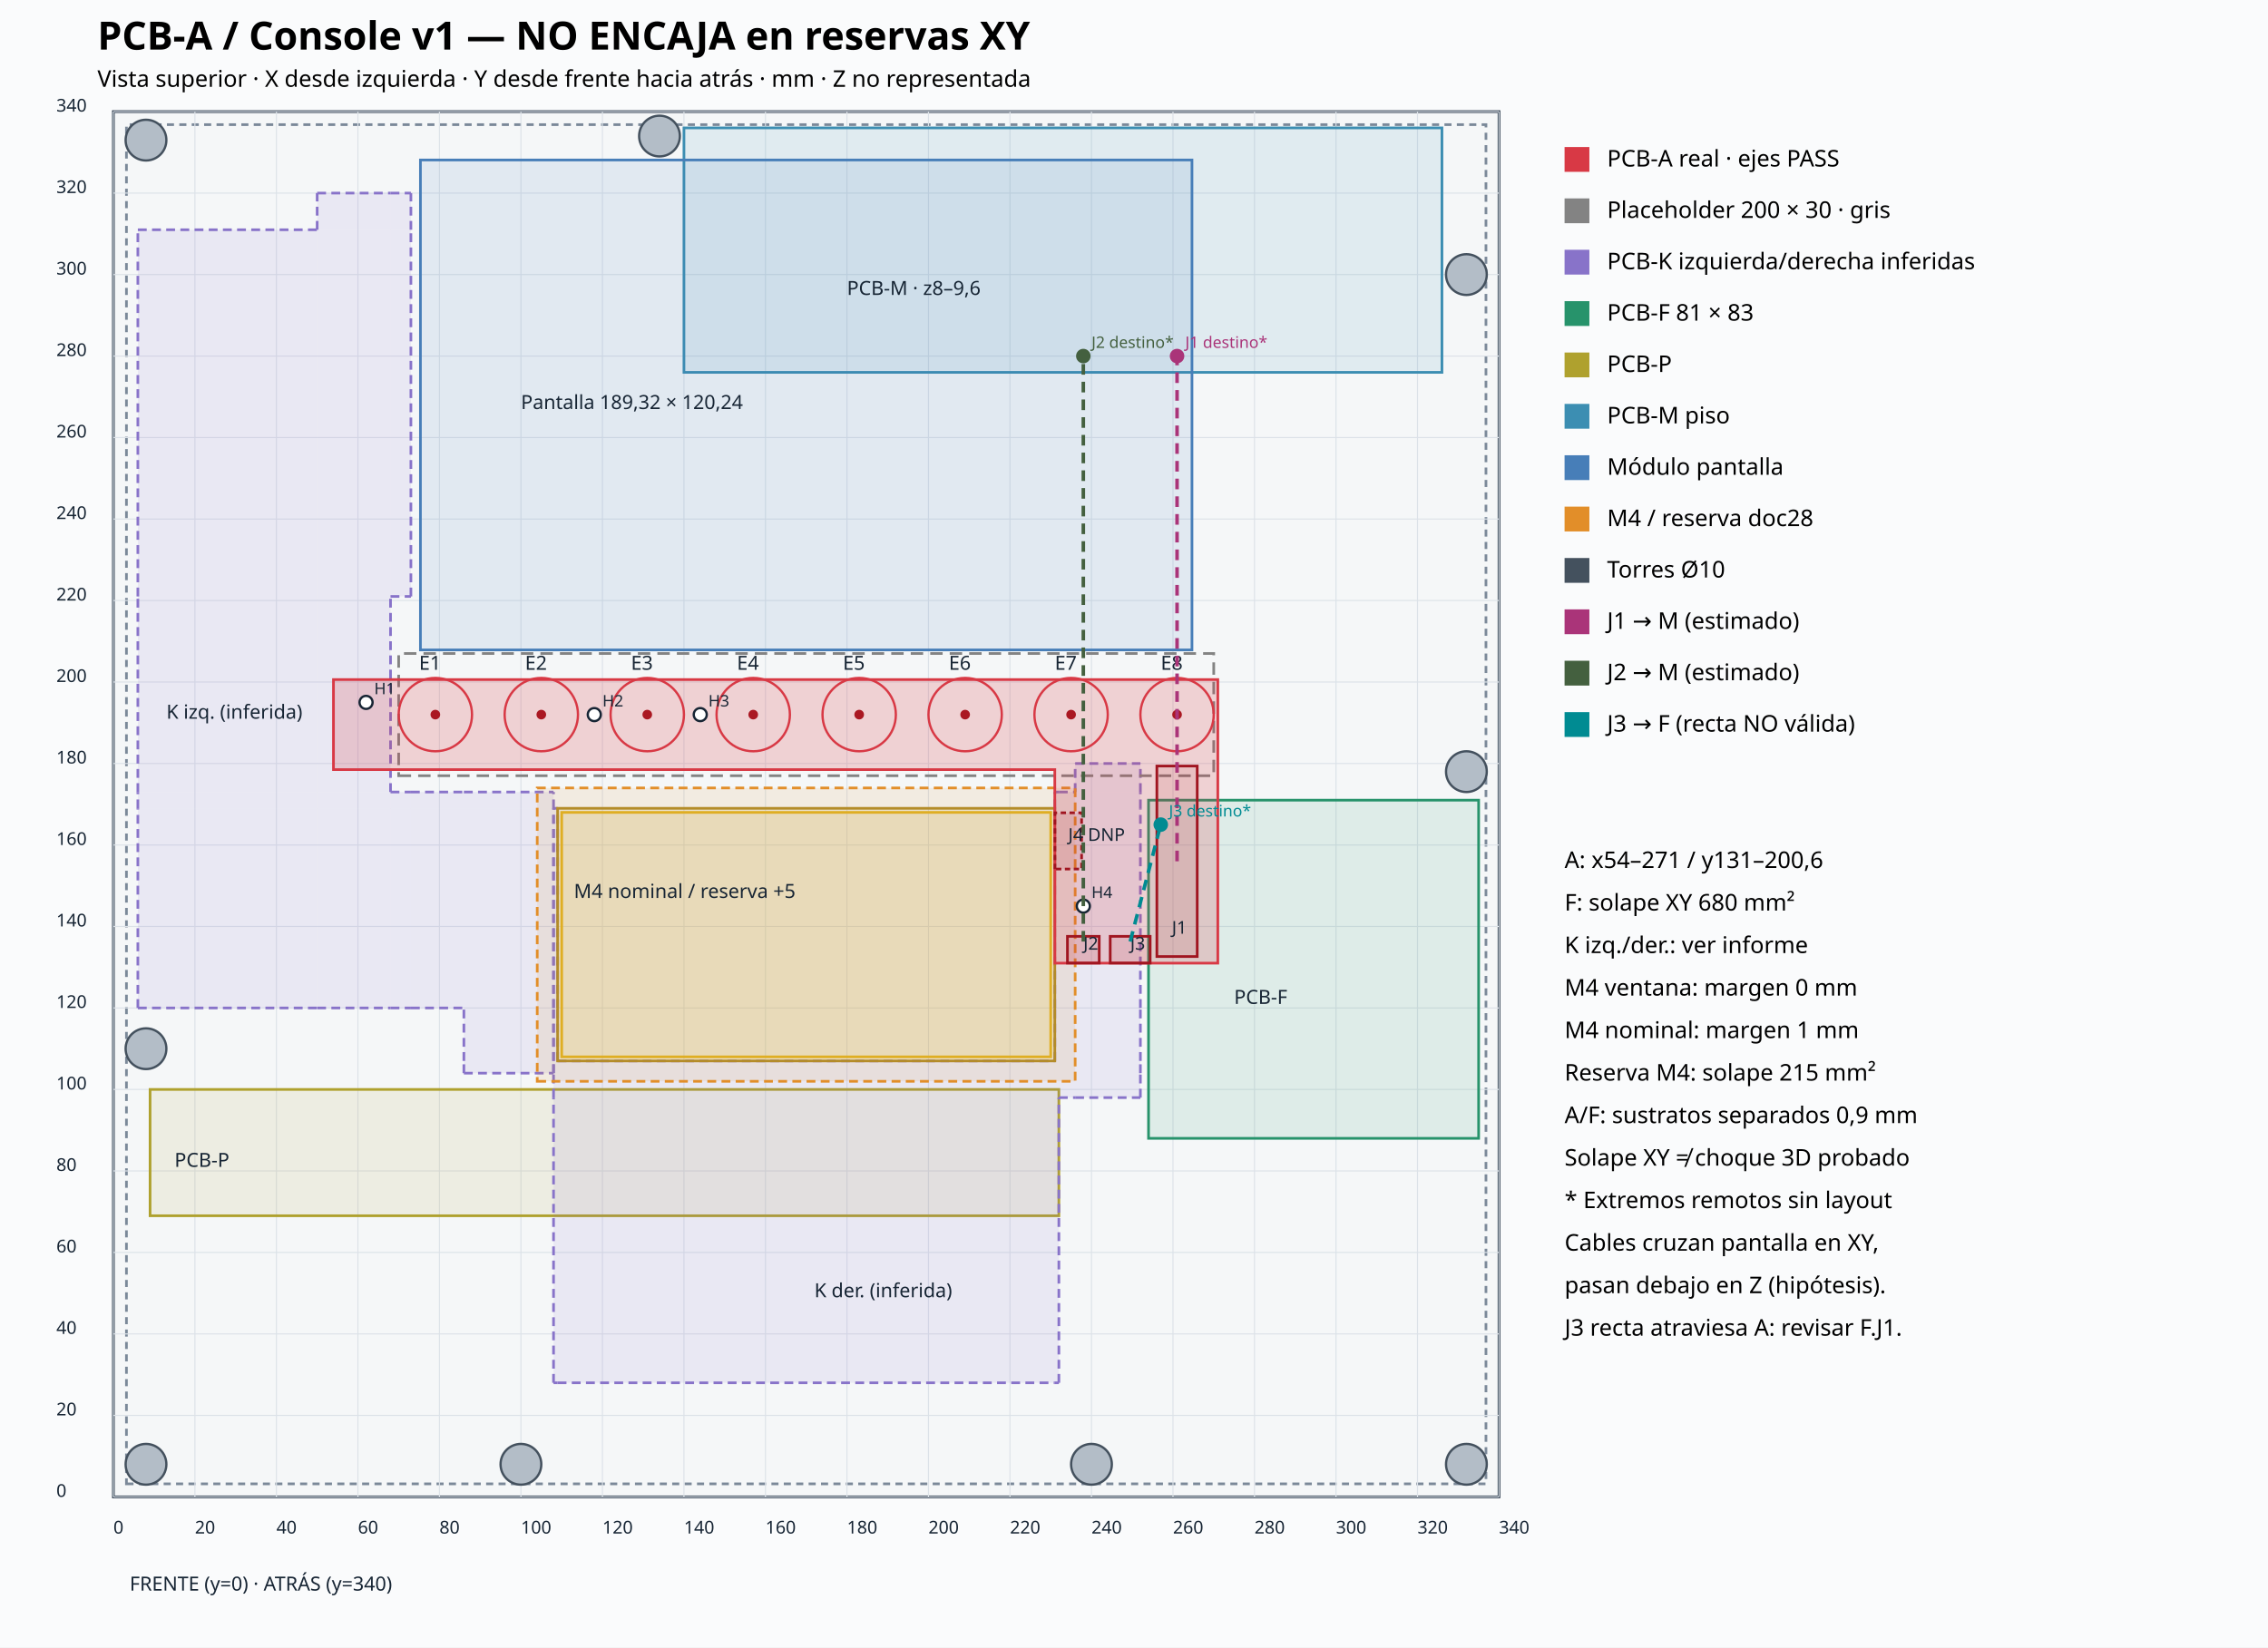
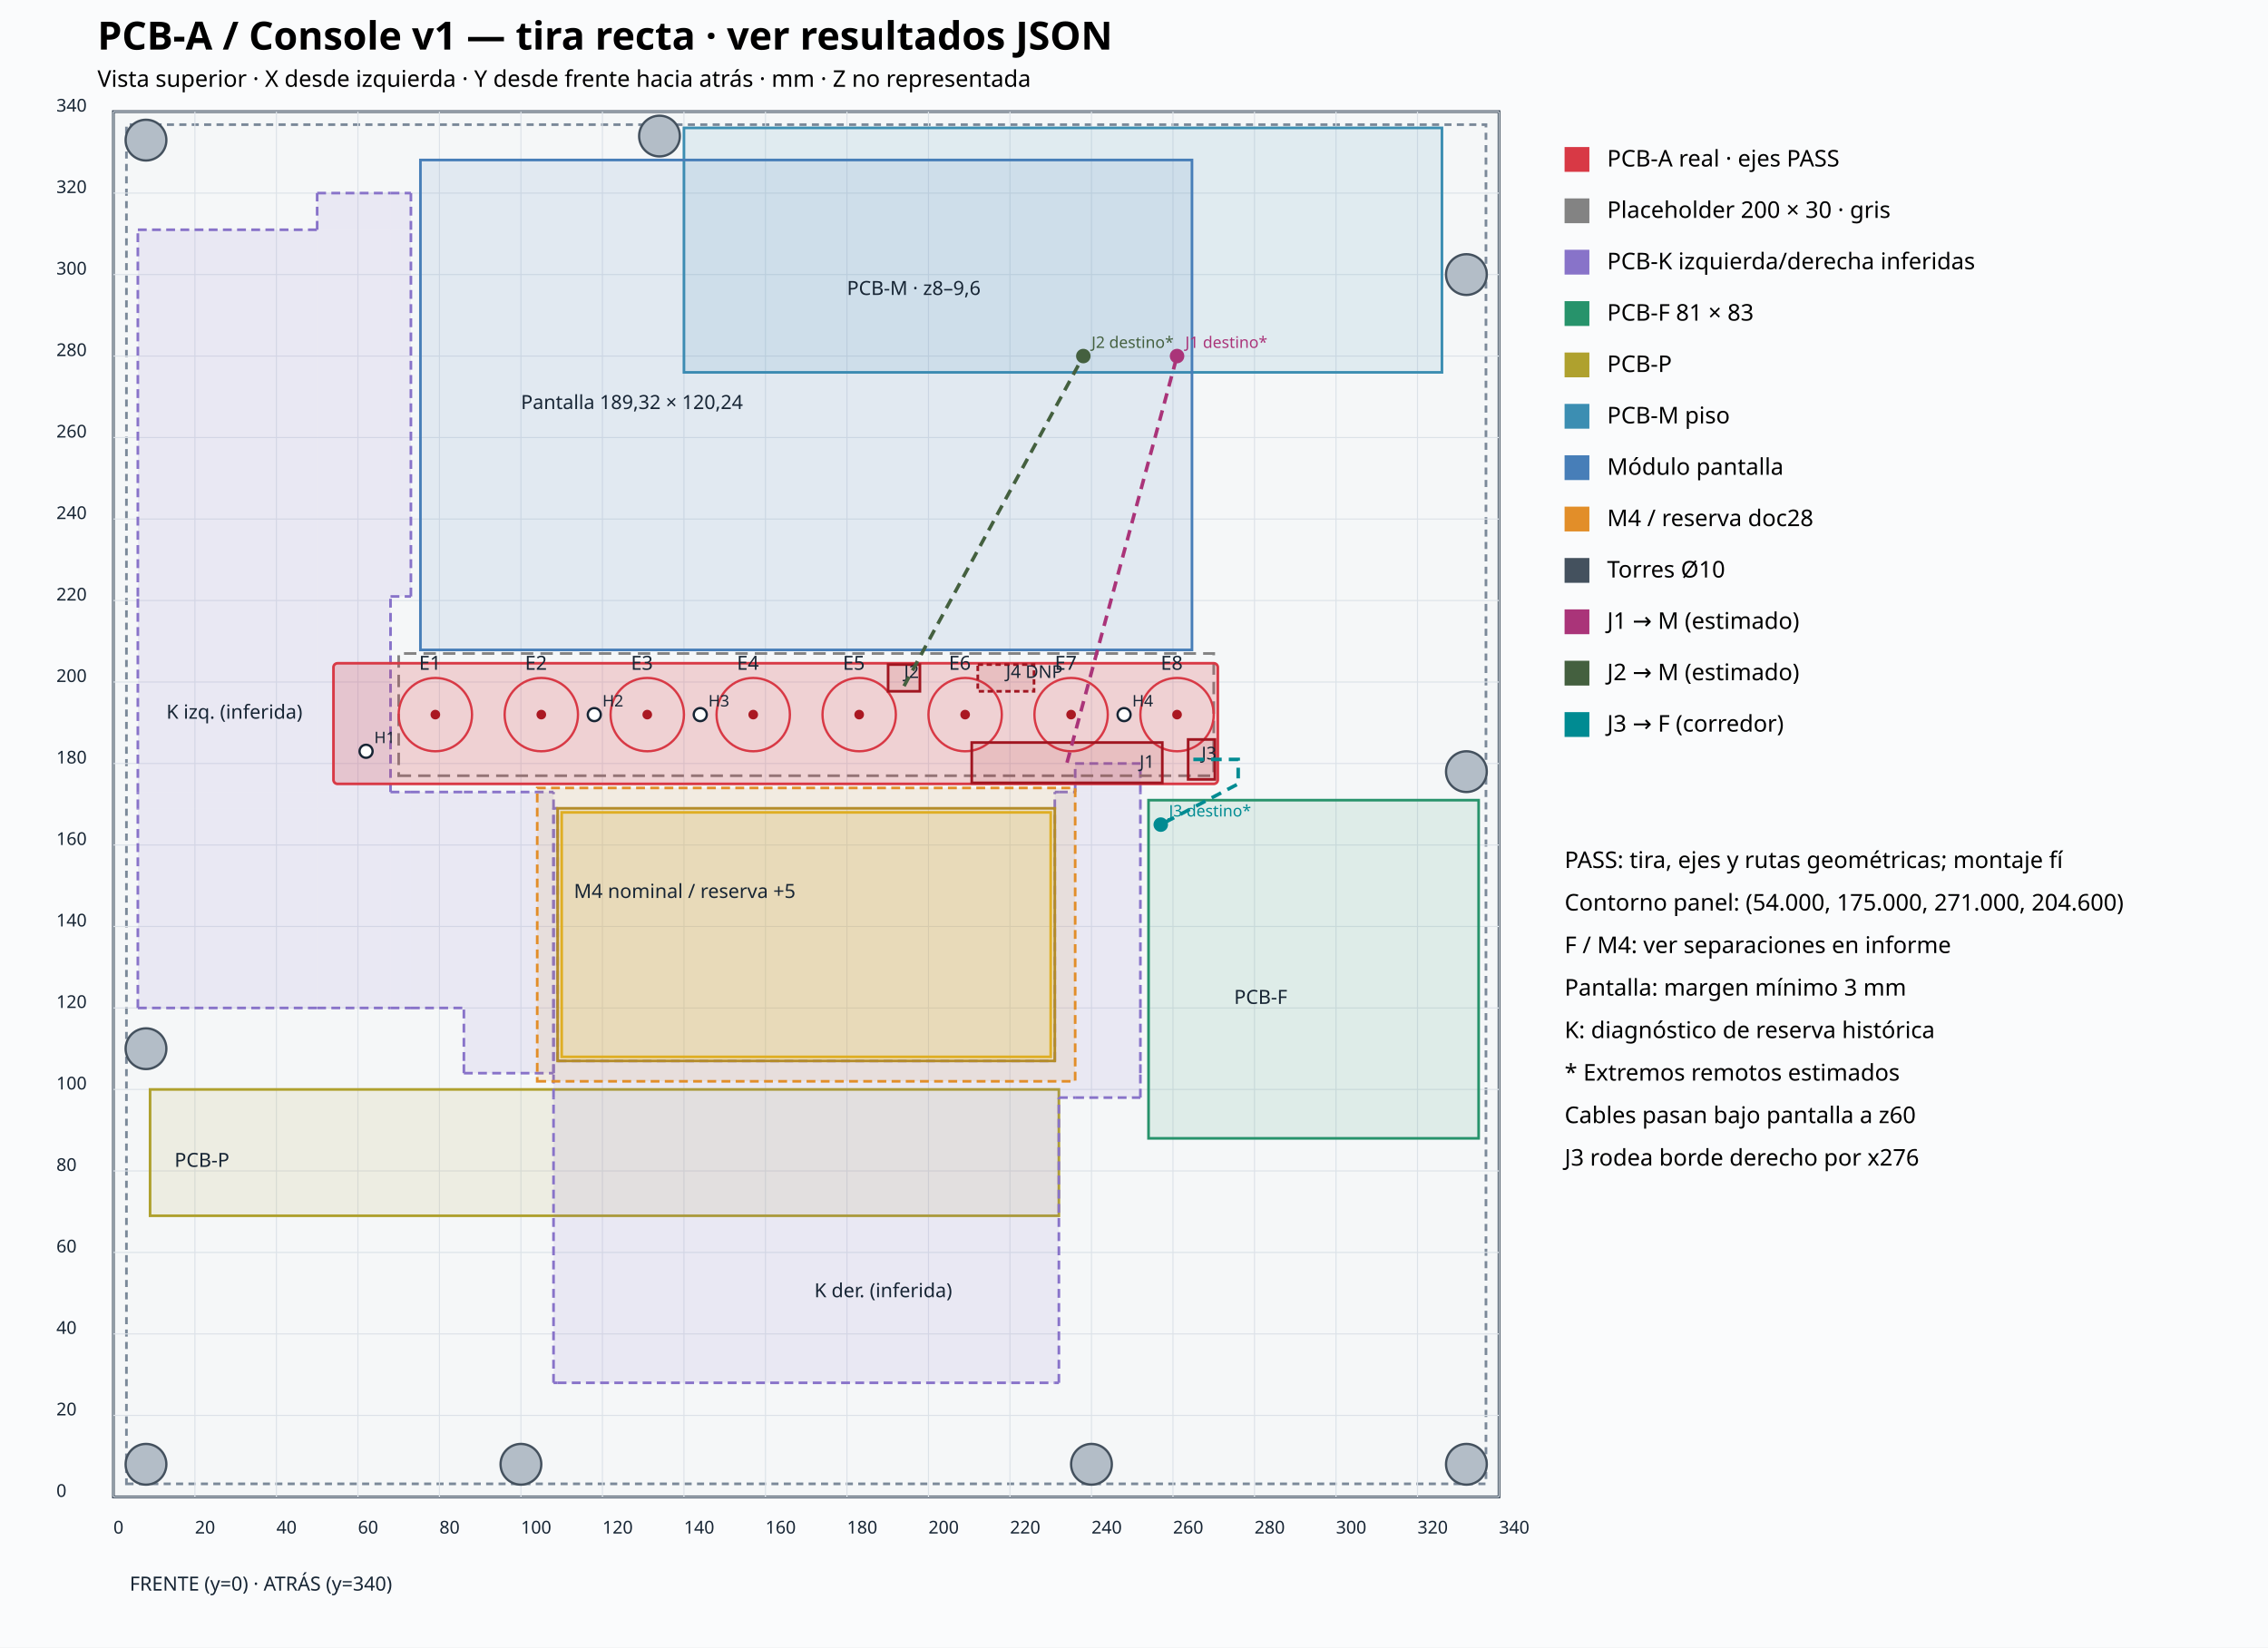
<svg xmlns="http://www.w3.org/2000/svg" width="1280" height="930" viewBox="0 0 1280 930">
  <rect width="1280" height="930" fill="#fafbfc" />
-   <text x="55" y="28" font-family="sans-serif" font-size="22" font-weight="bold">PCB-A / Console v1 — NO ENCAJA en reservas XY</text>
+   <text x="55" y="28" font-family="sans-serif" font-size="22" font-weight="bold">PCB-A / Console v1 — tira recta · ver resultados JSON</text>
  <text x="55" y="49" font-family="sans-serif" font-size="13">Vista superior · X desde izquierda · Y desde frente hacia atrás · mm · Z no representada</text>
  <g font-family="sans-serif">
    <polygon points="64.00,845.00 846.00,845.00 846.00,63.00 64.00,63.00" fill="#283749" fill-opacity="0.02" stroke="#283749" stroke-width="1.5" stroke-dasharray="" />
    <polygon points="71.36,837.64 838.64,837.64 838.64,70.36 71.36,70.36" fill="#7b8999" fill-opacity="0" stroke="#7b8999" stroke-width="1.5" stroke-dasharray="4 3" />
    <path d="M64.0,845.0 L64.0,63 M64.0,845.0 L846,845.0" fill="none" stroke="#dce2e8" stroke-width="0.6" />
    <text x="64.00" y="865.70" font-size="10" fill="#172534">0</text>
    <text x="31.80" y="845.00" font-size="10" fill="#172534">0</text>
    <path d="M110.0,845.0 L110.0,63 M64.0,799.0 L846,799.0" fill="none" stroke="#dce2e8" stroke-width="0.6" />
    <text x="110.00" y="865.70" font-size="10" fill="#172534">20</text>
    <text x="31.80" y="799.00" font-size="10" fill="#172534">20</text>
    <path d="M156.0,845.0 L156.0,63 M64.0,753.0 L846,753.0" fill="none" stroke="#dce2e8" stroke-width="0.6" />
    <text x="156.00" y="865.70" font-size="10" fill="#172534">40</text>
    <text x="31.80" y="753.00" font-size="10" fill="#172534">40</text>
    <path d="M202.0,845.0 L202.0,63 M64.0,707.0 L846,707.0" fill="none" stroke="#dce2e8" stroke-width="0.6" />
    <text x="202.00" y="865.70" font-size="10" fill="#172534">60</text>
    <text x="31.80" y="707.00" font-size="10" fill="#172534">60</text>
    <path d="M248.0,845.0 L248.0,63 M64.0,661.0 L846,661.0" fill="none" stroke="#dce2e8" stroke-width="0.6" />
    <text x="248.00" y="865.70" font-size="10" fill="#172534">80</text>
    <text x="31.80" y="661.00" font-size="10" fill="#172534">80</text>
    <path d="M294.0,845.0 L294.0,63 M64.0,615.0 L846,615.0" fill="none" stroke="#dce2e8" stroke-width="0.6" />
    <text x="294.00" y="865.70" font-size="10" fill="#172534">100</text>
    <text x="31.80" y="615.00" font-size="10" fill="#172534">100</text>
    <path d="M340.0,845.0 L340.0,63 M64.0,569.0 L846,569.0" fill="none" stroke="#dce2e8" stroke-width="0.6" />
    <text x="340.00" y="865.70" font-size="10" fill="#172534">120</text>
    <text x="31.80" y="569.00" font-size="10" fill="#172534">120</text>
    <path d="M386.0,845.0 L386.0,63 M64.0,523.0 L846,523.0" fill="none" stroke="#dce2e8" stroke-width="0.6" />
    <text x="386.00" y="865.70" font-size="10" fill="#172534">140</text>
    <text x="31.80" y="523.00" font-size="10" fill="#172534">140</text>
    <path d="M432.0,845.0 L432.0,63 M64.0,477.0 L846,477.0" fill="none" stroke="#dce2e8" stroke-width="0.6" />
    <text x="432.00" y="865.70" font-size="10" fill="#172534">160</text>
    <text x="31.80" y="477.00" font-size="10" fill="#172534">160</text>
    <path d="M478,845.0 L478,63 M64.0,431 L846,431" fill="none" stroke="#dce2e8" stroke-width="0.6" />
    <text x="478.00" y="865.70" font-size="10" fill="#172534">180</text>
    <text x="31.80" y="431.00" font-size="10" fill="#172534">180</text>
    <path d="M524.0,845.0 L524.0,63 M64.0,385 L846,385" fill="none" stroke="#dce2e8" stroke-width="0.6" />
    <text x="524.00" y="865.70" font-size="10" fill="#172534">200</text>
    <text x="31.80" y="385.00" font-size="10" fill="#172534">200</text>
    <path d="M570.0,845.0 L570.0,63 M64.0,339 L846,339" fill="none" stroke="#dce2e8" stroke-width="0.6" />
    <text x="570.00" y="865.70" font-size="10" fill="#172534">220</text>
    <text x="31.80" y="339.00" font-size="10" fill="#172534">220</text>
    <path d="M616.0,845.0 L616.0,63 M64.0,293.0 L846,293.0" fill="none" stroke="#dce2e8" stroke-width="0.6" />
    <text x="616.00" y="865.70" font-size="10" fill="#172534">240</text>
    <text x="31.80" y="293.00" font-size="10" fill="#172534">240</text>
    <path d="M662.0,845.0 L662.0,63 M64.0,247.0 L846,247.0" fill="none" stroke="#dce2e8" stroke-width="0.6" />
    <text x="662.00" y="865.70" font-size="10" fill="#172534">260</text>
    <text x="31.80" y="247.00" font-size="10" fill="#172534">260</text>
    <path d="M708.0,845.0 L708.0,63 M64.0,201.0 L846,201.0" fill="none" stroke="#dce2e8" stroke-width="0.6" />
    <text x="708.00" y="865.70" font-size="10" fill="#172534">280</text>
    <text x="31.80" y="201.00" font-size="10" fill="#172534">280</text>
    <path d="M754.0,845.0 L754.0,63 M64.0,155.0 L846,155.0" fill="none" stroke="#dce2e8" stroke-width="0.6" />
    <text x="754.00" y="865.70" font-size="10" fill="#172534">300</text>
    <text x="31.80" y="155.00" font-size="10" fill="#172534">300</text>
    <path d="M800.0,845.0 L800.0,63 M64.0,109.0 L846,109.0" fill="none" stroke="#dce2e8" stroke-width="0.6" />
    <text x="800.00" y="865.70" font-size="10" fill="#172534">320</text>
    <text x="31.80" y="109.00" font-size="10" fill="#172534">320</text>
    <path d="M846,845.0 L846,63 M64.0,63 L846,63" fill="none" stroke="#dce2e8" stroke-width="0.6" />
    <text x="846.00" y="865.70" font-size="10" fill="#172534">340</text>
    <text x="31.80" y="63.00" font-size="10" fill="#172534">340</text>
    <polygon points="386.00,210.20 813.80,210.20 813.80,72.20 386.00,72.20" fill="#3c8eb2" fill-opacity="0.11" stroke="#3c8eb2" stroke-width="1.5" stroke-dasharray="" />
    <polygon points="237.28,366.88 672.72,366.88 672.72,90.32 237.28,90.32" fill="#477eb8" fill-opacity="0.11" stroke="#477eb8" stroke-width="1.5" stroke-dasharray="" />
    <polygon points="84.70,686.30 597.60,686.30 597.60,615.00 84.70,615.00" fill="#afa12e" fill-opacity="0.11" stroke="#afa12e" stroke-width="1.5" stroke-dasharray="" />
    <polygon points="77.80,569.00 179.00,569.00 179.00,456.30 77.80,456.30" fill="#8873c9" fill-opacity="0.11" stroke="#8873c9" stroke-width="0" stroke-dasharray="" />
    <polygon points="77.80,456.30 179.00,456.30 179.00,447.10 77.80,447.10" fill="#8873c9" fill-opacity="0.11" stroke="#8873c9" stroke-width="0" stroke-dasharray="" />
    <polygon points="77.80,447.10 179.00,447.10 179.00,431.00 77.80,431.00" fill="#8873c9" fill-opacity="0.11" stroke="#8873c9" stroke-width="0" stroke-dasharray="" />
    <polygon points="77.80,431.00 179.00,431.00 179.00,336.70 77.80,336.70" fill="#8873c9" fill-opacity="0.11" stroke="#8873c9" stroke-width="0" stroke-dasharray="" />
    <polygon points="77.80,336.70 179.00,336.70 179.00,129.70 77.80,129.70" fill="#8873c9" fill-opacity="0.11" stroke="#8873c9" stroke-width="0" stroke-dasharray="" />
    <polygon points="179.00,569.00 220.40,569.00 220.40,456.30 179.00,456.30" fill="#8873c9" fill-opacity="0.11" stroke="#8873c9" stroke-width="0" stroke-dasharray="" />
    <polygon points="179.00,456.30 220.40,456.30 220.40,447.10 179.00,447.10" fill="#8873c9" fill-opacity="0.11" stroke="#8873c9" stroke-width="0" stroke-dasharray="" />
    <polygon points="179.00,447.10 220.40,447.10 220.40,431.00 179.00,431.00" fill="#8873c9" fill-opacity="0.11" stroke="#8873c9" stroke-width="0" stroke-dasharray="" />
    <polygon points="179.00,431.00 220.40,431.00 220.40,336.70 179.00,336.70" fill="#8873c9" fill-opacity="0.11" stroke="#8873c9" stroke-width="0" stroke-dasharray="" />
    <polygon points="179.00,336.70 220.40,336.70 220.40,129.70 179.00,129.70" fill="#8873c9" fill-opacity="0.11" stroke="#8873c9" stroke-width="0" stroke-dasharray="" />
    <polygon points="179.00,129.70 220.40,129.70 220.40,109.00 179.00,109.00" fill="#8873c9" fill-opacity="0.11" stroke="#8873c9" stroke-width="0" stroke-dasharray="" />
    <polygon points="220.40,569.00 231.90,569.00 231.90,456.30 220.40,456.30" fill="#8873c9" fill-opacity="0.11" stroke="#8873c9" stroke-width="0" stroke-dasharray="" />
    <polygon points="220.40,456.30 231.90,456.30 231.90,447.10 220.40,447.10" fill="#8873c9" fill-opacity="0.11" stroke="#8873c9" stroke-width="0" stroke-dasharray="" />
    <polygon points="220.40,336.70 231.90,336.70 231.90,129.70 220.40,129.70" fill="#8873c9" fill-opacity="0.11" stroke="#8873c9" stroke-width="0" stroke-dasharray="" />
    <polygon points="220.40,129.70 231.90,129.70 231.90,109.00 220.40,109.00" fill="#8873c9" fill-opacity="0.11" stroke="#8873c9" stroke-width="0" stroke-dasharray="" />
    <polygon points="231.90,569.00 261.80,569.00 261.80,456.30 231.90,456.30" fill="#8873c9" fill-opacity="0.11" stroke="#8873c9" stroke-width="0" stroke-dasharray="" />
    <polygon points="231.90,456.30 261.80,456.30 261.80,447.10 231.90,447.10" fill="#8873c9" fill-opacity="0.11" stroke="#8873c9" stroke-width="0" stroke-dasharray="" />
    <polygon points="261.80,605.80 312.40,605.80 312.40,598.90 261.80,598.90" fill="#8873c9" fill-opacity="0.11" stroke="#8873c9" stroke-width="0" stroke-dasharray="" />
    <polygon points="261.80,598.90 312.40,598.90 312.40,569.00 261.80,569.00" fill="#8873c9" fill-opacity="0.11" stroke="#8873c9" stroke-width="0" stroke-dasharray="" />
    <polygon points="261.80,569.00 312.40,569.00 312.40,456.30 261.80,456.30" fill="#8873c9" fill-opacity="0.11" stroke="#8873c9" stroke-width="0" stroke-dasharray="" />
    <polygon points="261.80,456.30 312.40,456.30 312.40,447.10 261.80,447.10" fill="#8873c9" fill-opacity="0.11" stroke="#8873c9" stroke-width="0" stroke-dasharray="" />
    <path d="M77.8,569.0 L179.0,569.0" fill="none" stroke="#8873c9" stroke-width="1.5" stroke-dasharray="5 3" />
    <path d="M77.8,569.0 L77.8,456.3" fill="none" stroke="#8873c9" stroke-width="1.5" stroke-dasharray="5 3" />
    <path d="M77.8,456.3 L77.8,447.1" fill="none" stroke="#8873c9" stroke-width="1.5" stroke-dasharray="5 3" />
    <path d="M77.8,447.1 L77.8,431" fill="none" stroke="#8873c9" stroke-width="1.5" stroke-dasharray="5 3" />
    <path d="M77.8,431 L77.8,336.7" fill="none" stroke="#8873c9" stroke-width="1.5" stroke-dasharray="5 3" />
    <path d="M77.8,129.7 L179.0,129.7" fill="none" stroke="#8873c9" stroke-width="1.5" stroke-dasharray="5 3" />
    <path d="M77.8,336.7 L77.8,129.7" fill="none" stroke="#8873c9" stroke-width="1.5" stroke-dasharray="5 3" />
    <path d="M179.0,569.0 L220.4,569.0" fill="none" stroke="#8873c9" stroke-width="1.5" stroke-dasharray="5 3" />
    <path d="M220.4,447.1 L220.4,431" fill="none" stroke="#8873c9" stroke-width="1.5" stroke-dasharray="5 3" />
    <path d="M220.4,431 L220.4,336.7" fill="none" stroke="#8873c9" stroke-width="1.5" stroke-dasharray="5 3" />
    <path d="M179.0,109.0 L220.4,109.0" fill="none" stroke="#8873c9" stroke-width="1.5" stroke-dasharray="5 3" />
    <path d="M179.0,129.7 L179.0,109.0" fill="none" stroke="#8873c9" stroke-width="1.5" stroke-dasharray="5 3" />
    <path d="M220.4,569.0 L231.9,569.0" fill="none" stroke="#8873c9" stroke-width="1.5" stroke-dasharray="5 3" />
    <path d="M220.4,447.1 L231.9,447.1" fill="none" stroke="#8873c9" stroke-width="1.5" stroke-dasharray="5 3" />
    <path d="M220.4,336.7 L231.9,336.7" fill="none" stroke="#8873c9" stroke-width="1.5" stroke-dasharray="5 3" />
    <path d="M231.9,336.7 L231.9,129.7" fill="none" stroke="#8873c9" stroke-width="1.5" stroke-dasharray="5 3" />
    <path d="M231.9,129.7 L231.9,109.0" fill="none" stroke="#8873c9" stroke-width="1.5" stroke-dasharray="5 3" />
    <path d="M220.4,109.0 L231.9,109.0" fill="none" stroke="#8873c9" stroke-width="1.5" stroke-dasharray="5 3" />
    <path d="M231.9,569.0 L261.8,569.0" fill="none" stroke="#8873c9" stroke-width="1.5" stroke-dasharray="5 3" />
    <path d="M231.9,447.1 L261.8,447.1" fill="none" stroke="#8873c9" stroke-width="1.5" stroke-dasharray="5 3" />
    <path d="M261.8,605.8 L312.4,605.8" fill="none" stroke="#8873c9" stroke-width="1.5" stroke-dasharray="5 3" />
    <path d="M312.4,605.8 L312.4,598.9" fill="none" stroke="#8873c9" stroke-width="1.5" stroke-dasharray="5 3" />
    <path d="M261.8,605.8 L261.8,598.9" fill="none" stroke="#8873c9" stroke-width="1.5" stroke-dasharray="5 3" />
    <path d="M312.4,598.9 L312.4,569.0" fill="none" stroke="#8873c9" stroke-width="1.5" stroke-dasharray="5 3" />
    <path d="M261.8,598.9 L261.8,569.0" fill="none" stroke="#8873c9" stroke-width="1.5" stroke-dasharray="5 3" />
    <path d="M312.4,569.0 L312.4,456.3" fill="none" stroke="#8873c9" stroke-width="1.5" stroke-dasharray="5 3" />
    <path d="M312.4,456.3 L312.4,447.1" fill="none" stroke="#8873c9" stroke-width="1.5" stroke-dasharray="5 3" />
    <path d="M261.8,447.1 L312.4,447.1" fill="none" stroke="#8873c9" stroke-width="1.5" stroke-dasharray="5 3" />
    <polygon points="312.40,780.60 314.70,780.60 314.70,619.60 312.40,619.60" fill="#8873c9" fill-opacity="0.11" stroke="#8873c9" stroke-width="0" stroke-dasharray="" />
    <polygon points="312.40,619.60 314.70,619.60 314.70,605.80 312.40,605.80" fill="#8873c9" fill-opacity="0.11" stroke="#8873c9" stroke-width="0" stroke-dasharray="" />
    <polygon points="312.40,605.80 314.70,605.80 314.70,598.90 312.40,598.90" fill="#8873c9" fill-opacity="0.11" stroke="#8873c9" stroke-width="0" stroke-dasharray="" />
    <polygon points="312.40,598.90 314.70,598.90 314.70,569.00 312.40,569.00" fill="#8873c9" fill-opacity="0.11" stroke="#8873c9" stroke-width="0" stroke-dasharray="" />
    <polygon points="312.40,569.00 314.70,569.00 314.70,456.30 312.40,456.30" fill="#8873c9" fill-opacity="0.11" stroke="#8873c9" stroke-width="0" stroke-dasharray="" />
    <polygon points="314.70,780.60 595.30,780.60 595.30,619.60 314.70,619.60" fill="#8873c9" fill-opacity="0.11" stroke="#8873c9" stroke-width="0" stroke-dasharray="" />
    <polygon points="314.70,619.60 595.30,619.60 595.30,605.80 314.70,605.80" fill="#8873c9" fill-opacity="0.11" stroke="#8873c9" stroke-width="0" stroke-dasharray="" />
    <polygon points="314.70,605.80 595.30,605.80 595.30,598.90 314.70,598.90" fill="#8873c9" fill-opacity="0.11" stroke="#8873c9" stroke-width="0" stroke-dasharray="" />
    <polygon points="595.30,780.60 597.60,780.60 597.60,619.60 595.30,619.60" fill="#8873c9" fill-opacity="0.11" stroke="#8873c9" stroke-width="0" stroke-dasharray="" />
    <polygon points="595.30,619.60 597.60,619.60 597.60,605.80 595.30,605.80" fill="#8873c9" fill-opacity="0.11" stroke="#8873c9" stroke-width="0" stroke-dasharray="" />
    <polygon points="595.30,605.80 597.60,605.80 597.60,598.90 595.30,598.90" fill="#8873c9" fill-opacity="0.11" stroke="#8873c9" stroke-width="0" stroke-dasharray="" />
    <polygon points="595.30,598.90 597.60,598.90 597.60,569.00 595.30,569.00" fill="#8873c9" fill-opacity="0.11" stroke="#8873c9" stroke-width="0" stroke-dasharray="" />
    <polygon points="595.30,569.00 597.60,569.00 597.60,456.30 595.30,456.30" fill="#8873c9" fill-opacity="0.11" stroke="#8873c9" stroke-width="0" stroke-dasharray="" />
    <polygon points="595.30,456.30 597.60,456.30 597.60,447.10 595.30,447.10" fill="#8873c9" fill-opacity="0.11" stroke="#8873c9" stroke-width="0" stroke-dasharray="" />
    <polygon points="597.60,619.60 606.80,619.60 606.80,605.80 597.60,605.80" fill="#8873c9" fill-opacity="0.11" stroke="#8873c9" stroke-width="0" stroke-dasharray="" />
    <polygon points="597.60,605.80 606.80,605.80 606.80,598.90 597.60,598.90" fill="#8873c9" fill-opacity="0.11" stroke="#8873c9" stroke-width="0" stroke-dasharray="" />
    <polygon points="597.60,598.90 606.80,598.90 606.80,569.00 597.60,569.00" fill="#8873c9" fill-opacity="0.11" stroke="#8873c9" stroke-width="0" stroke-dasharray="" />
    <polygon points="597.60,569.00 606.80,569.00 606.80,456.30 597.60,456.30" fill="#8873c9" fill-opacity="0.11" stroke="#8873c9" stroke-width="0" stroke-dasharray="" />
    <polygon points="597.60,456.30 606.80,456.30 606.80,447.10 597.60,447.10" fill="#8873c9" fill-opacity="0.11" stroke="#8873c9" stroke-width="0" stroke-dasharray="" />
    <polygon points="606.80,619.60 643.60,619.60 643.60,605.80 606.80,605.80" fill="#8873c9" fill-opacity="0.11" stroke="#8873c9" stroke-width="0" stroke-dasharray="" />
    <polygon points="606.80,605.80 643.60,605.80 643.60,598.90 606.80,598.90" fill="#8873c9" fill-opacity="0.11" stroke="#8873c9" stroke-width="0" stroke-dasharray="" />
    <polygon points="606.80,598.90 643.60,598.90 643.60,569.00 606.80,569.00" fill="#8873c9" fill-opacity="0.11" stroke="#8873c9" stroke-width="0" stroke-dasharray="" />
    <polygon points="606.80,569.00 643.60,569.00 643.60,456.30 606.80,456.30" fill="#8873c9" fill-opacity="0.11" stroke="#8873c9" stroke-width="0" stroke-dasharray="" />
    <polygon points="606.80,456.30 643.60,456.30 643.60,447.10 606.80,447.10" fill="#8873c9" fill-opacity="0.11" stroke="#8873c9" stroke-width="0" stroke-dasharray="" />
    <polygon points="606.80,447.10 643.60,447.10 643.60,431.00 606.80,431.00" fill="#8873c9" fill-opacity="0.11" stroke="#8873c9" stroke-width="0" stroke-dasharray="" />
    <path d="M312.4,780.6 L314.7,780.6" fill="none" stroke="#8873c9" stroke-width="1.5" stroke-dasharray="5 3" />
    <path d="M312.4,780.6 L312.4,619.6" fill="none" stroke="#8873c9" stroke-width="1.5" stroke-dasharray="5 3" />
    <path d="M312.4,619.6 L312.4,605.8" fill="none" stroke="#8873c9" stroke-width="1.5" stroke-dasharray="5 3" />
    <path d="M312.4,605.8 L312.4,598.9" fill="none" stroke="#8873c9" stroke-width="1.5" stroke-dasharray="5 3" />
    <path d="M314.7,598.9 L314.7,569.0" fill="none" stroke="#8873c9" stroke-width="1.5" stroke-dasharray="5 3" />
    <path d="M312.4,598.9 L312.4,569.0" fill="none" stroke="#8873c9" stroke-width="1.5" stroke-dasharray="5 3" />
    <path d="M314.7,569.0 L314.7,456.3" fill="none" stroke="#8873c9" stroke-width="1.5" stroke-dasharray="5 3" />
    <path d="M312.4,456.3 L314.7,456.3" fill="none" stroke="#8873c9" stroke-width="1.5" stroke-dasharray="5 3" />
    <path d="M312.4,569.0 L312.4,456.3" fill="none" stroke="#8873c9" stroke-width="1.5" stroke-dasharray="5 3" />
    <path d="M314.7,780.6 L595.3,780.6" fill="none" stroke="#8873c9" stroke-width="1.5" stroke-dasharray="5 3" />
    <path d="M314.7,598.9 L595.3,598.9" fill="none" stroke="#8873c9" stroke-width="1.5" stroke-dasharray="5 3" />
    <path d="M595.3,780.6 L597.6,780.6" fill="none" stroke="#8873c9" stroke-width="1.5" stroke-dasharray="5 3" />
    <path d="M597.6,780.6 L597.6,619.6" fill="none" stroke="#8873c9" stroke-width="1.5" stroke-dasharray="5 3" />
    <path d="M595.3,598.9 L595.3,569.0" fill="none" stroke="#8873c9" stroke-width="1.5" stroke-dasharray="5 3" />
    <path d="M595.3,569.0 L595.3,456.3" fill="none" stroke="#8873c9" stroke-width="1.5" stroke-dasharray="5 3" />
    <path d="M595.3,447.1 L597.6,447.1" fill="none" stroke="#8873c9" stroke-width="1.5" stroke-dasharray="5 3" />
    <path d="M595.3,456.3 L595.3,447.1" fill="none" stroke="#8873c9" stroke-width="1.5" stroke-dasharray="5 3" />
    <path d="M597.6,619.6 L606.8,619.6" fill="none" stroke="#8873c9" stroke-width="1.5" stroke-dasharray="5 3" />
    <path d="M597.6,447.1 L606.8,447.1" fill="none" stroke="#8873c9" stroke-width="1.5" stroke-dasharray="5 3" />
    <path d="M606.8,619.6 L643.6,619.6" fill="none" stroke="#8873c9" stroke-width="1.5" stroke-dasharray="5 3" />
    <path d="M643.6,619.6 L643.6,605.8" fill="none" stroke="#8873c9" stroke-width="1.5" stroke-dasharray="5 3" />
    <path d="M643.6,605.8 L643.6,598.9" fill="none" stroke="#8873c9" stroke-width="1.5" stroke-dasharray="5 3" />
    <path d="M643.6,598.9 L643.6,569.0" fill="none" stroke="#8873c9" stroke-width="1.5" stroke-dasharray="5 3" />
    <path d="M643.6,569.0 L643.6,456.3" fill="none" stroke="#8873c9" stroke-width="1.5" stroke-dasharray="5 3" />
    <path d="M643.6,456.3 L643.6,447.1" fill="none" stroke="#8873c9" stroke-width="1.5" stroke-dasharray="5 3" />
    <path d="M643.6,447.1 L643.6,431" fill="none" stroke="#8873c9" stroke-width="1.5" stroke-dasharray="5 3" />
    <path d="M606.8,431 L643.6,431" fill="none" stroke="#8873c9" stroke-width="1.5" stroke-dasharray="5 3" />
    <path d="M606.8,447.1 L606.8,431" fill="none" stroke="#8873c9" stroke-width="1.5" stroke-dasharray="5 3" />
    <polygon points="648.20,642.60 834.50,642.60 834.50,451.70 648.20,451.70" fill="#27936b" fill-opacity="0.11" stroke="#27936b" stroke-width="1.5" stroke-dasharray="" />
    <polygon points="303.20,610.40 606.80,610.40 606.80,444.80 303.20,444.80" fill="#e28e29" fill-opacity="0.11" stroke="#e28e29" stroke-width="1.5" stroke-dasharray="5 3" />
    <polygon points="314.70,598.90 595.30,598.90 595.30,456.30 314.70,456.30" fill="#b48c29" fill-opacity="0.11" stroke="#b48c29" stroke-width="1.5" stroke-dasharray="" />
    <polygon points="317.00,596.60 593.00,596.60 593.00,458.60 317.00,458.60" fill="#dfae23" fill-opacity="0.11" stroke="#dfae23" stroke-width="1.5" stroke-dasharray="" />
    <text x="93.90" y="405.70" font-size="11" fill="#172534">K izq. (inferida)</text>
    <text x="459.60" y="732.30" font-size="11" fill="#172534">K der. (inferida)</text>
    <text x="696.50" y="566.70" font-size="11" fill="#172534">PCB-F</text>
    <text x="98.50" y="658.70" font-size="11" fill="#172534">PCB-P</text>
    <text x="478.00" y="166.50" font-size="11" fill="#172534">PCB-M · z8–9,6</text>
    <text x="294.00" y="230.90" font-size="11" fill="#172534">Pantalla 189,32 × 120,24</text>
    <text x="323.90" y="506.90" font-size="11" fill="#172534">M4 nominal / reserva +5</text>
    <text x="73.20" y="897.90" font-size="11" fill="#172534">FRENTE (y=0) · ATRÁS (y=340)</text>
    <polygon points="225.00,437.90 685.00,437.90 685.00,368.90 225.00,368.90" fill="#838383" fill-opacity="0" stroke="#838383" stroke-width="1.5" stroke-dasharray="7 4" />
-     <polygon points="188.20,383.62 188.20,434.45 595.30,434.45 595.30,543.70 687.30,543.70 687.30,383.62" fill="#d83945" fill-opacity="0.2" stroke="#d83945" stroke-width="1.5" stroke-dasharray="" />
+     <polygon points="188.20,376.72 188.21,376.53 188.23,376.34 188.27,376.16 188.32,375.97 188.39,375.80 188.48,375.63 188.57,375.46 188.68,375.31 188.81,375.16 188.94,375.03 189.09,374.90 189.24,374.79 189.41,374.70 189.58,374.61 189.75,374.54 189.94,374.49 190.12,374.45 190.31,374.43 190.50,374.42 685.00,374.42 685.20,374.43 685.40,374.45 685.60,374.50 685.79,374.56 685.97,374.64 686.15,374.73 686.32,374.84 686.48,374.96 686.63,375.09 686.76,375.24 686.88,375.40 686.99,375.57 687.08,375.75 687.16,375.93 687.22,376.12 687.27,376.32 687.29,376.52 687.30,376.72 687.30,440.20 687.29,440.40 687.27,440.60 687.22,440.80 687.16,440.99 687.08,441.17 686.99,441.35 686.88,441.52 686.76,441.68 686.63,441.83 686.48,441.96 686.32,442.08 686.15,442.19 685.97,442.28 685.79,442.36 685.60,442.42 685.40,442.47 685.20,442.49 685.00,442.50 190.50,442.50 190.30,442.49 190.10,442.47 189.90,442.42 189.71,442.36 189.53,442.28 189.35,442.19 189.18,442.08 189.02,441.96 188.87,441.83 188.74,441.68 188.62,441.52 188.51,441.35 188.42,441.17 188.34,440.99 188.28,440.80 188.23,440.60 188.21,440.40 188.20,440.20" fill="#d83945" fill-opacity="0.2" stroke="#d83945" stroke-width="1.5" stroke-dasharray="" />
    <circle cx="82.40" cy="826.60" r="11.50" fill="#b3bdc7" stroke="#44515e" stroke-width="1.3" />
    <circle cx="294.00" cy="826.60" r="11.50" fill="#b3bdc7" stroke="#44515e" stroke-width="1.3" />
    <circle cx="616.00" cy="826.60" r="11.50" fill="#b3bdc7" stroke="#44515e" stroke-width="1.3" />
    <circle cx="827.60" cy="826.60" r="11.50" fill="#b3bdc7" stroke="#44515e" stroke-width="1.3" />
    <circle cx="82.40" cy="592.00" r="11.50" fill="#b3bdc7" stroke="#44515e" stroke-width="1.3" />
    <circle cx="827.60" cy="435.60" r="11.50" fill="#b3bdc7" stroke="#44515e" stroke-width="1.3" />
    <circle cx="827.60" cy="155.00" r="11.50" fill="#b3bdc7" stroke="#44515e" stroke-width="1.3" />
    <circle cx="82.40" cy="79.10" r="11.50" fill="#b3bdc7" stroke="#44515e" stroke-width="1.3" />
    <circle cx="372.20" cy="76.80" r="11.50" fill="#b3bdc7" stroke="#44515e" stroke-width="1.3" />
    <circle cx="245.70" cy="403.40" r="20.70" fill="none" stroke="#d83945" stroke-width="1.3" />
    <circle cx="245.70" cy="403.40" r="2.07" fill="#aa1822" stroke="#aa1822" stroke-width="1.3" />
    <text x="236.50" y="378.10" font-size="11" fill="#172534">E1</text>
    <circle cx="305.50" cy="403.40" r="20.70" fill="none" stroke="#d83945" stroke-width="1.3" />
    <circle cx="305.50" cy="403.40" r="2.07" fill="#aa1822" stroke="#aa1822" stroke-width="1.3" />
    <text x="296.30" y="378.10" font-size="11" fill="#172534">E2</text>
    <circle cx="365.30" cy="403.40" r="20.70" fill="none" stroke="#d83945" stroke-width="1.3" />
    <circle cx="365.30" cy="403.40" r="2.07" fill="#aa1822" stroke="#aa1822" stroke-width="1.3" />
    <text x="356.10" y="378.10" font-size="11" fill="#172534">E3</text>
    <circle cx="425.10" cy="403.40" r="20.70" fill="none" stroke="#d83945" stroke-width="1.3" />
    <circle cx="425.10" cy="403.40" r="2.07" fill="#aa1822" stroke="#aa1822" stroke-width="1.3" />
    <text x="415.90" y="378.10" font-size="11" fill="#172534">E4</text>
    <circle cx="484.90" cy="403.40" r="20.70" fill="none" stroke="#d83945" stroke-width="1.3" />
    <circle cx="484.90" cy="403.40" r="2.07" fill="#aa1822" stroke="#aa1822" stroke-width="1.3" />
    <text x="475.70" y="378.10" font-size="11" fill="#172534">E5</text>
    <circle cx="544.70" cy="403.40" r="20.70" fill="none" stroke="#d83945" stroke-width="1.3" />
    <circle cx="544.70" cy="403.40" r="2.07" fill="#aa1822" stroke="#aa1822" stroke-width="1.3" />
    <text x="535.50" y="378.10" font-size="11" fill="#172534">E6</text>
    <circle cx="604.50" cy="403.40" r="20.70" fill="none" stroke="#d83945" stroke-width="1.3" />
    <circle cx="604.50" cy="403.40" r="2.07" fill="#aa1822" stroke="#aa1822" stroke-width="1.3" />
    <text x="595.30" y="378.10" font-size="11" fill="#172534">E7</text>
    <circle cx="664.30" cy="403.40" r="20.70" fill="none" stroke="#d83945" stroke-width="1.3" />
    <circle cx="664.30" cy="403.40" r="2.07" fill="#aa1822" stroke="#aa1822" stroke-width="1.3" />
    <text x="655.10" y="378.10" font-size="11" fill="#172534">E8</text>
-     <circle cx="206.60" cy="396.50" r="3.68" fill="white" stroke="#172534" stroke-width="1.3" />
-     <text x="211.20" y="391.90" font-size="9" fill="#172534">H1</text>
+     <circle cx="206.60" cy="424.10" r="3.68" fill="white" stroke="#172534" stroke-width="1.3" />
+     <text x="211.20" y="419.50" font-size="9" fill="#172534">H1</text>
    <circle cx="335.40" cy="403.40" r="3.68" fill="white" stroke="#172534" stroke-width="1.3" />
    <text x="340.00" y="398.80" font-size="9" fill="#172534">H2</text>
    <circle cx="395.20" cy="403.40" r="3.68" fill="white" stroke="#172534" stroke-width="1.3" />
    <text x="399.80" y="398.80" font-size="9" fill="#172534">H3</text>
-     <circle cx="611.40" cy="511.50" r="3.68" fill="white" stroke="#172534" stroke-width="1.3" />
-     <text x="616.00" y="506.90" font-size="9" fill="#172534">H4</text>
-     <polygon points="652.91,432.43 675.68,432.43 675.68,539.97 652.91,539.97" fill="#a01520" fill-opacity="0.1" stroke="#a01520" stroke-width="1.5" stroke-dasharray="" />
-     <text x="661.38" y="527.09" font-size="10" fill="#172534">J1</text>
-     <polygon points="620.37,543.65 602.43,543.65 602.43,528.57 620.37,528.57" fill="#a01520" fill-opacity="0.1" stroke="#a01520" stroke-width="1.5" stroke-dasharray="" />
-     <text x="611.40" y="536.11" font-size="10" fill="#172534">J2</text>
-     <polygon points="649.12,543.65 626.58,543.65 626.58,528.57 649.12,528.57" fill="#a01520" fill-opacity="0.1" stroke="#a01520" stroke-width="1.5" stroke-dasharray="" />
-     <text x="637.85" y="536.11" font-size="10" fill="#172534">J3</text>
-     <polygon points="595.35,490.57 595.35,458.83 610.43,458.83 610.43,490.57" fill="#a01520" fill-opacity="0.1" stroke="#a01520" stroke-width="1.5" stroke-dasharray="3 2" />
-     <text x="602.89" y="474.70" font-size="10" fill="#172534">J4 DNP</text>
-     <path d="M664.3,486.2 L664.3,201.0" fill="none" stroke="#aa3479" stroke-width="2" stroke-dasharray="6 4" />
+     <circle cx="634.40" cy="403.40" r="3.68" fill="white" stroke="#172534" stroke-width="1.3" />
+     <text x="639.00" y="398.80" font-size="9" fill="#172534">H4</text>
+     <polygon points="548.43,441.93 548.43,419.16 655.97,419.16 655.97,441.93" fill="#a01520" fill-opacity="0.1" stroke="#a01520" stroke-width="1.5" stroke-dasharray="" />
+     <text x="643.09" y="433.46" font-size="10" fill="#172534">J1</text>
+     <polygon points="501.23,375.16 519.17,375.16 519.17,390.24 501.23,390.24" fill="#a01520" fill-opacity="0.1" stroke="#a01520" stroke-width="1.5" stroke-dasharray="" />
+     <text x="510.20" y="382.70" font-size="10" fill="#172534">J2</text>
+     <polygon points="685.64,417.43 685.64,439.97 670.56,439.97 670.56,417.43" fill="#a01520" fill-opacity="0.1" stroke="#a01520" stroke-width="1.5" stroke-dasharray="" />
+     <text x="678.10" y="428.70" font-size="10" fill="#172534">J3</text>
+     <polygon points="551.83,375.16 583.57,375.16 583.57,390.24 551.83,390.24" fill="#a01520" fill-opacity="0.1" stroke="#a01520" stroke-width="1.5" stroke-dasharray="3 2" />
+     <text x="567.70" y="382.70" font-size="10" fill="#172534">J4 DNP</text>
+     <polyline points="602.20,430.54 602.20,430.54 664.30,201.00 664.30,201.00" fill="none" stroke="#aa3479" stroke-width="2" stroke-dasharray="6 4" />
    <circle cx="664.30" cy="201.00" r="3.45" fill="#aa3479" stroke="#aa3479" stroke-width="1.3" />
    <text x="668.90" y="196.40" font-size="9" fill="#aa3479">J1 destino*</text>
-     <path d="M611.4,531.51 L611.4,201.0" fill="none" stroke="#44603f" stroke-width="2" stroke-dasharray="6 4" />
+     <polyline points="510.20,387.30 510.20,387.30 611.40,201.00 611.40,201.00" fill="none" stroke="#44603f" stroke-width="2" stroke-dasharray="6 4" />
    <circle cx="611.40" cy="201.00" r="3.45" fill="#44603f" stroke="#44603f" stroke-width="1.3" />
    <text x="616.00" y="196.40" font-size="9" fill="#44603f">J2 destino*</text>
-     <path d="M637.85,531.51 L655.1,465.5" fill="none" stroke="#008b92" stroke-width="2" stroke-dasharray="6 4" />
+     <polyline points="673.50,428.70 698.80,428.70 698.80,442.50 655.10,465.50 655.10,465.50" fill="none" stroke="#008b92" stroke-width="2" stroke-dasharray="6 4" />
    <circle cx="655.10" cy="465.50" r="3.45" fill="#008b92" stroke="#008b92" stroke-width="1.3" />
    <text x="659.70" y="460.90" font-size="9" fill="#008b92">J3 destino*</text>
    <rect x="883" y="83" width="14" height="14" fill="#d83945" />
    <text x="907" y="94" font-size="13">PCB-A real · ejes PASS</text>
    <rect x="883" y="112" width="14" height="14" fill="#838383" />
    <text x="907" y="123" font-size="13">Placeholder 200 × 30 · gris</text>
    <rect x="883" y="141" width="14" height="14" fill="#8873c9" />
    <text x="907" y="152" font-size="13">PCB-K izquierda/derecha inferidas</text>
    <rect x="883" y="170" width="14" height="14" fill="#27936b" />
    <text x="907" y="181" font-size="13">PCB-F 81 × 83</text>
    <rect x="883" y="199" width="14" height="14" fill="#afa12e" />
    <text x="907" y="210" font-size="13">PCB-P</text>
    <rect x="883" y="228" width="14" height="14" fill="#3c8eb2" />
    <text x="907" y="239" font-size="13">PCB-M piso</text>
    <rect x="883" y="257" width="14" height="14" fill="#477eb8" />
    <text x="907" y="268" font-size="13">Módulo pantalla</text>
    <rect x="883" y="286" width="14" height="14" fill="#e28e29" />
    <text x="907" y="297" font-size="13">M4 / reserva doc28</text>
    <rect x="883" y="315" width="14" height="14" fill="#44515e" />
    <text x="907" y="326" font-size="13">Torres Ø10</text>
    <rect x="883" y="344" width="14" height="14" fill="#aa3479" />
    <text x="907" y="355" font-size="13">J1 → M (estimado)</text>
    <rect x="883" y="373" width="14" height="14" fill="#44603f" />
    <text x="907" y="384" font-size="13">J2 → M (estimado)</text>
    <rect x="883" y="402" width="14" height="14" fill="#008b92" />
-     <text x="907" y="413" font-size="13">J3 → F (recta NO válida)</text>
-     <text x="883" y="490" font-size="13">A: x54–271 / y131–200,6</text>
-     <text x="883" y="514" font-size="13">F: solape XY 680 mm²</text>
-     <text x="883" y="538" font-size="13">K izq./der.: ver informe</text>
-     <text x="883" y="562" font-size="13">M4 ventana: margen 0 mm</text>
-     <text x="883" y="586" font-size="13">M4 nominal: margen 1 mm</text>
-     <text x="883" y="610" font-size="13">Reserva M4: solape 215 mm²</text>
-     <text x="883" y="634" font-size="13">A/F: sustratos separados 0,9 mm</text>
-     <text x="883" y="658" font-size="13">Solape XY ≠ choque 3D probado</text>
-     <text x="883" y="682" font-size="13">* Extremos remotos sin layout</text>
-     <text x="883" y="706" font-size="13">Cables cruzan pantalla en XY,</text>
-     <text x="883" y="730" font-size="13">pasan debajo en Z (hipótesis).</text>
-     <text x="883" y="754" font-size="13">J3 recta atraviesa A: revisar F.J1.</text>
+     <text x="907" y="413" font-size="13">J3 → F (corredor)</text>
+     <text x="883" y="490" font-size="13">PASS: tira, ejes y rutas geométricas; montaje fí</text>
+     <text x="883" y="514" font-size="13">Contorno panel: (54.000, 175.000, 271.000, 204.600)</text>
+     <text x="883" y="538" font-size="13">F / M4: ver separaciones en informe</text>
+     <text x="883" y="562" font-size="13">Pantalla: margen mínimo 3 mm</text>
+     <text x="883" y="586" font-size="13">K: diagnóstico de reserva histórica</text>
+     <text x="883" y="610" font-size="13">* Extremos remotos estimados</text>
+     <text x="883" y="634" font-size="13">Cables pasan bajo pantalla a z60</text>
+     <text x="883" y="658" font-size="13">J3 rodea borde derecho por x276</text>
  </g>
</svg>
